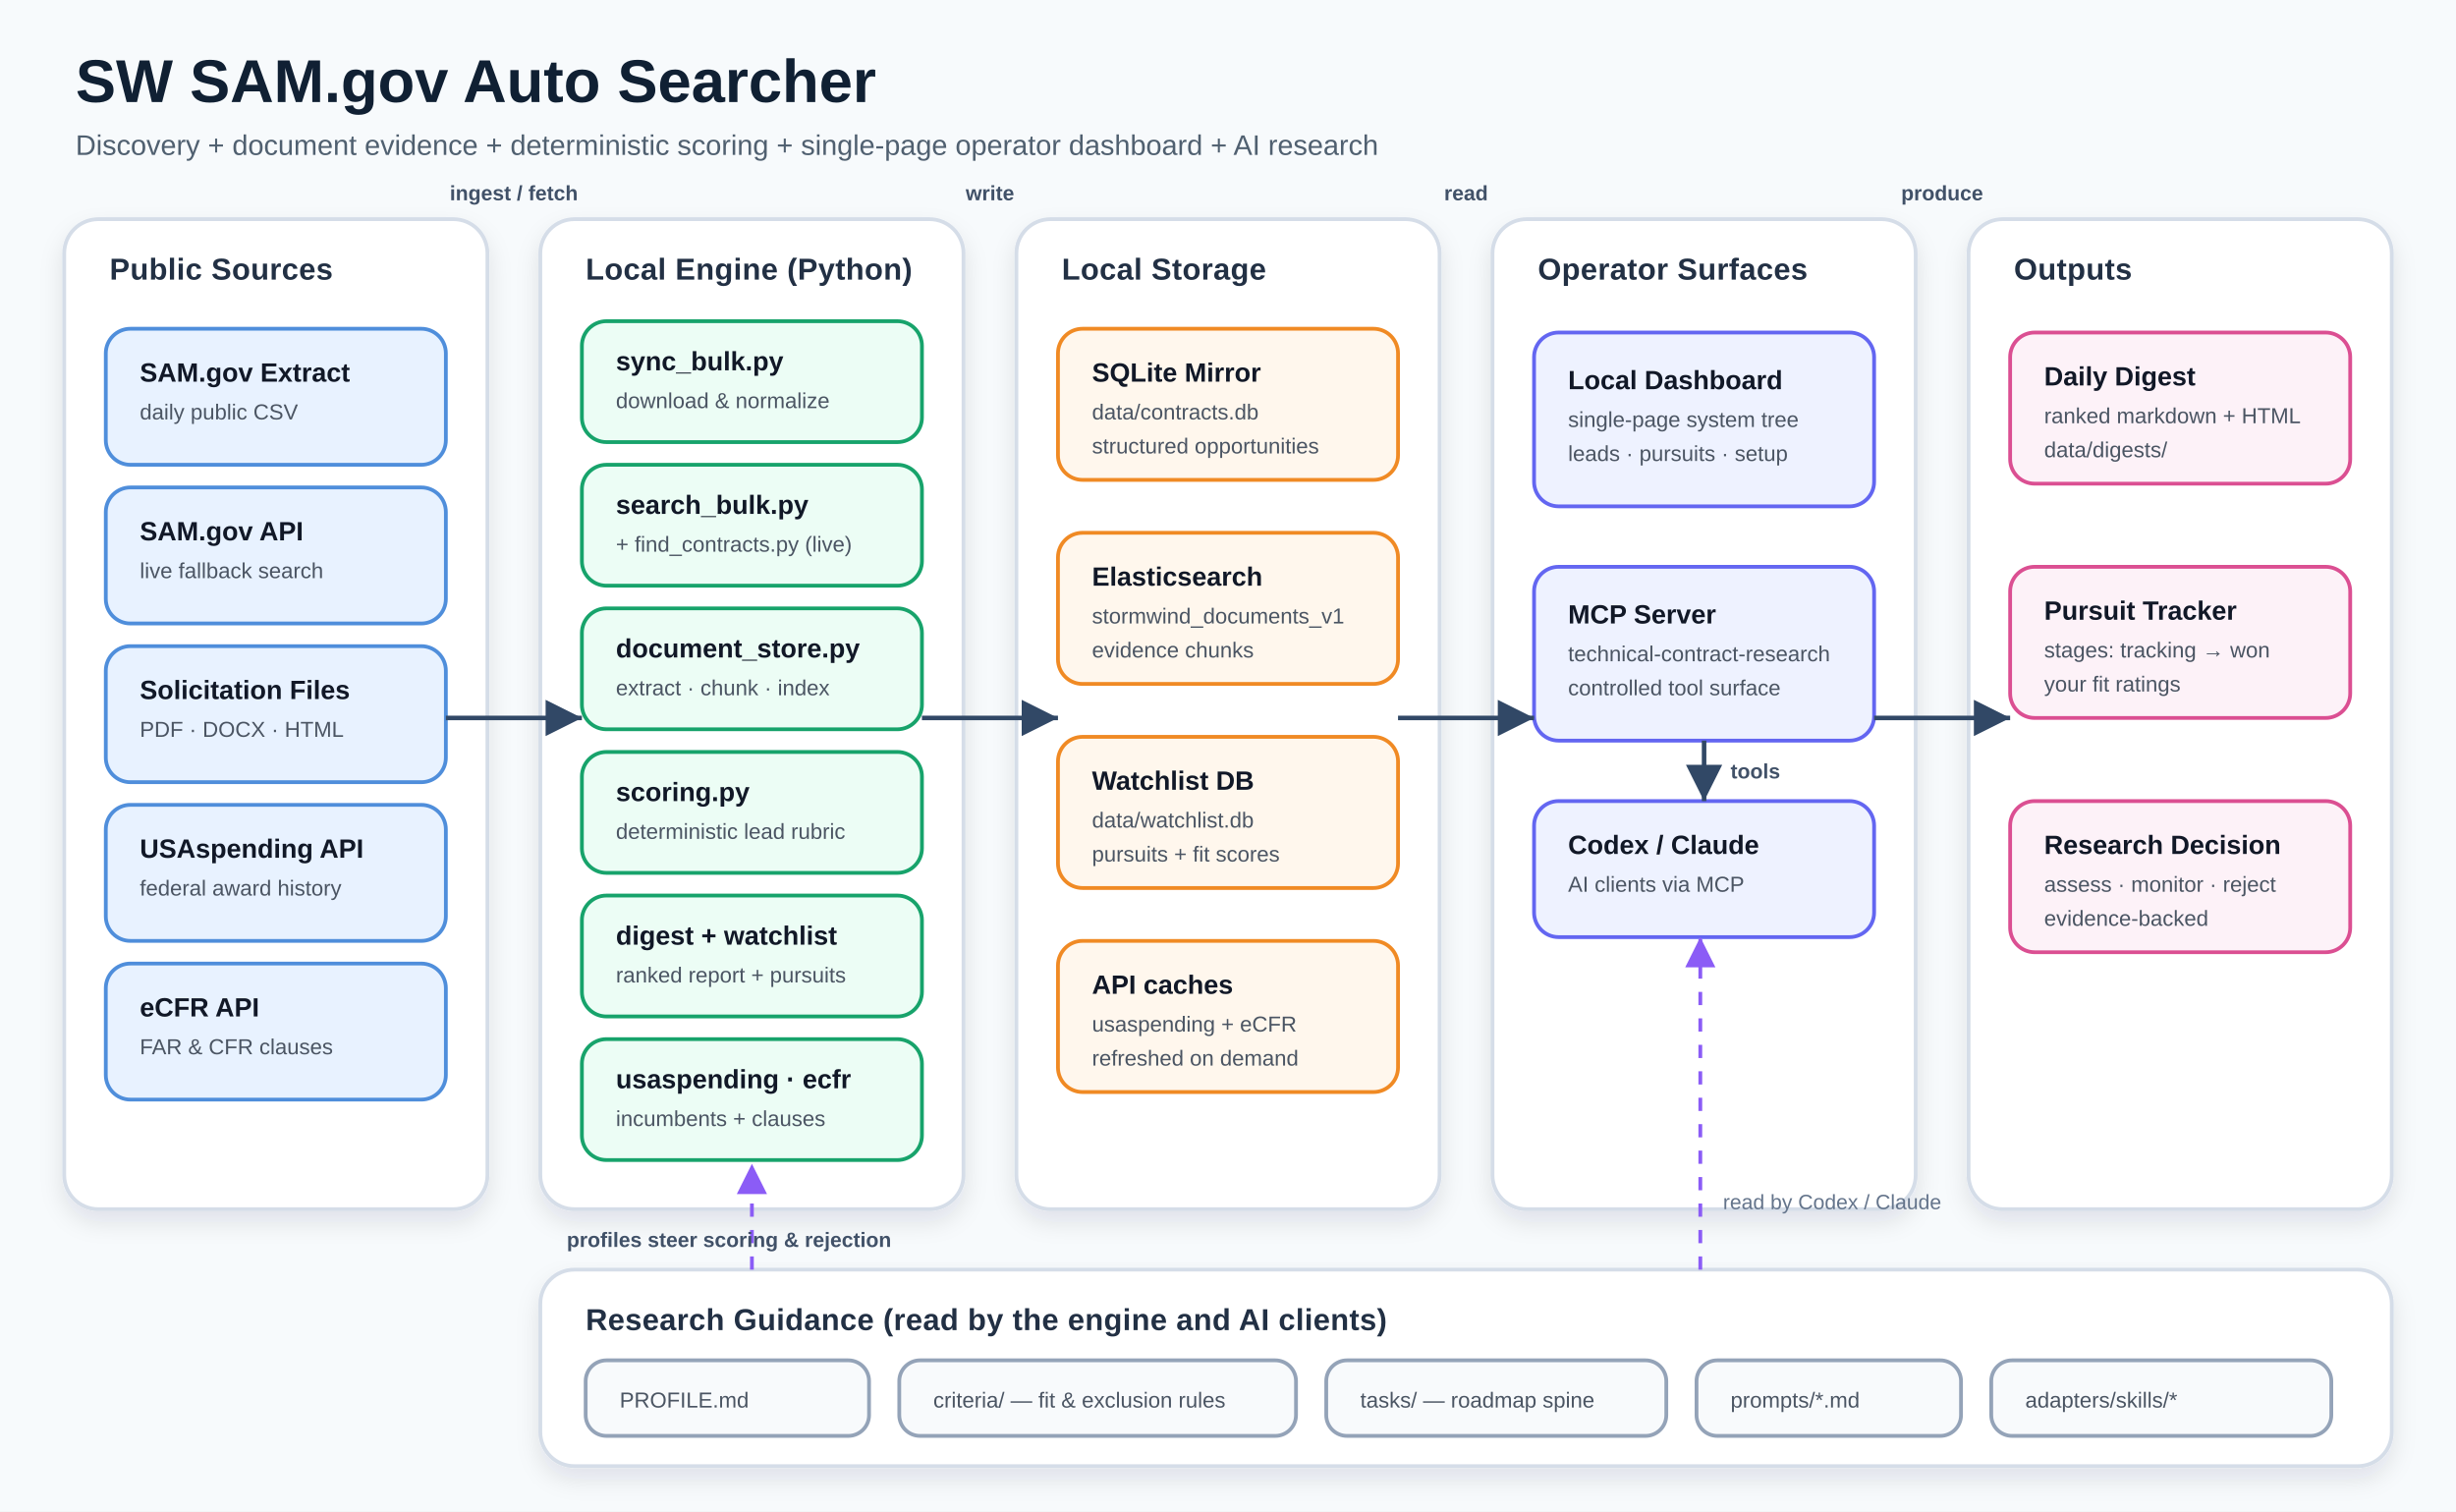
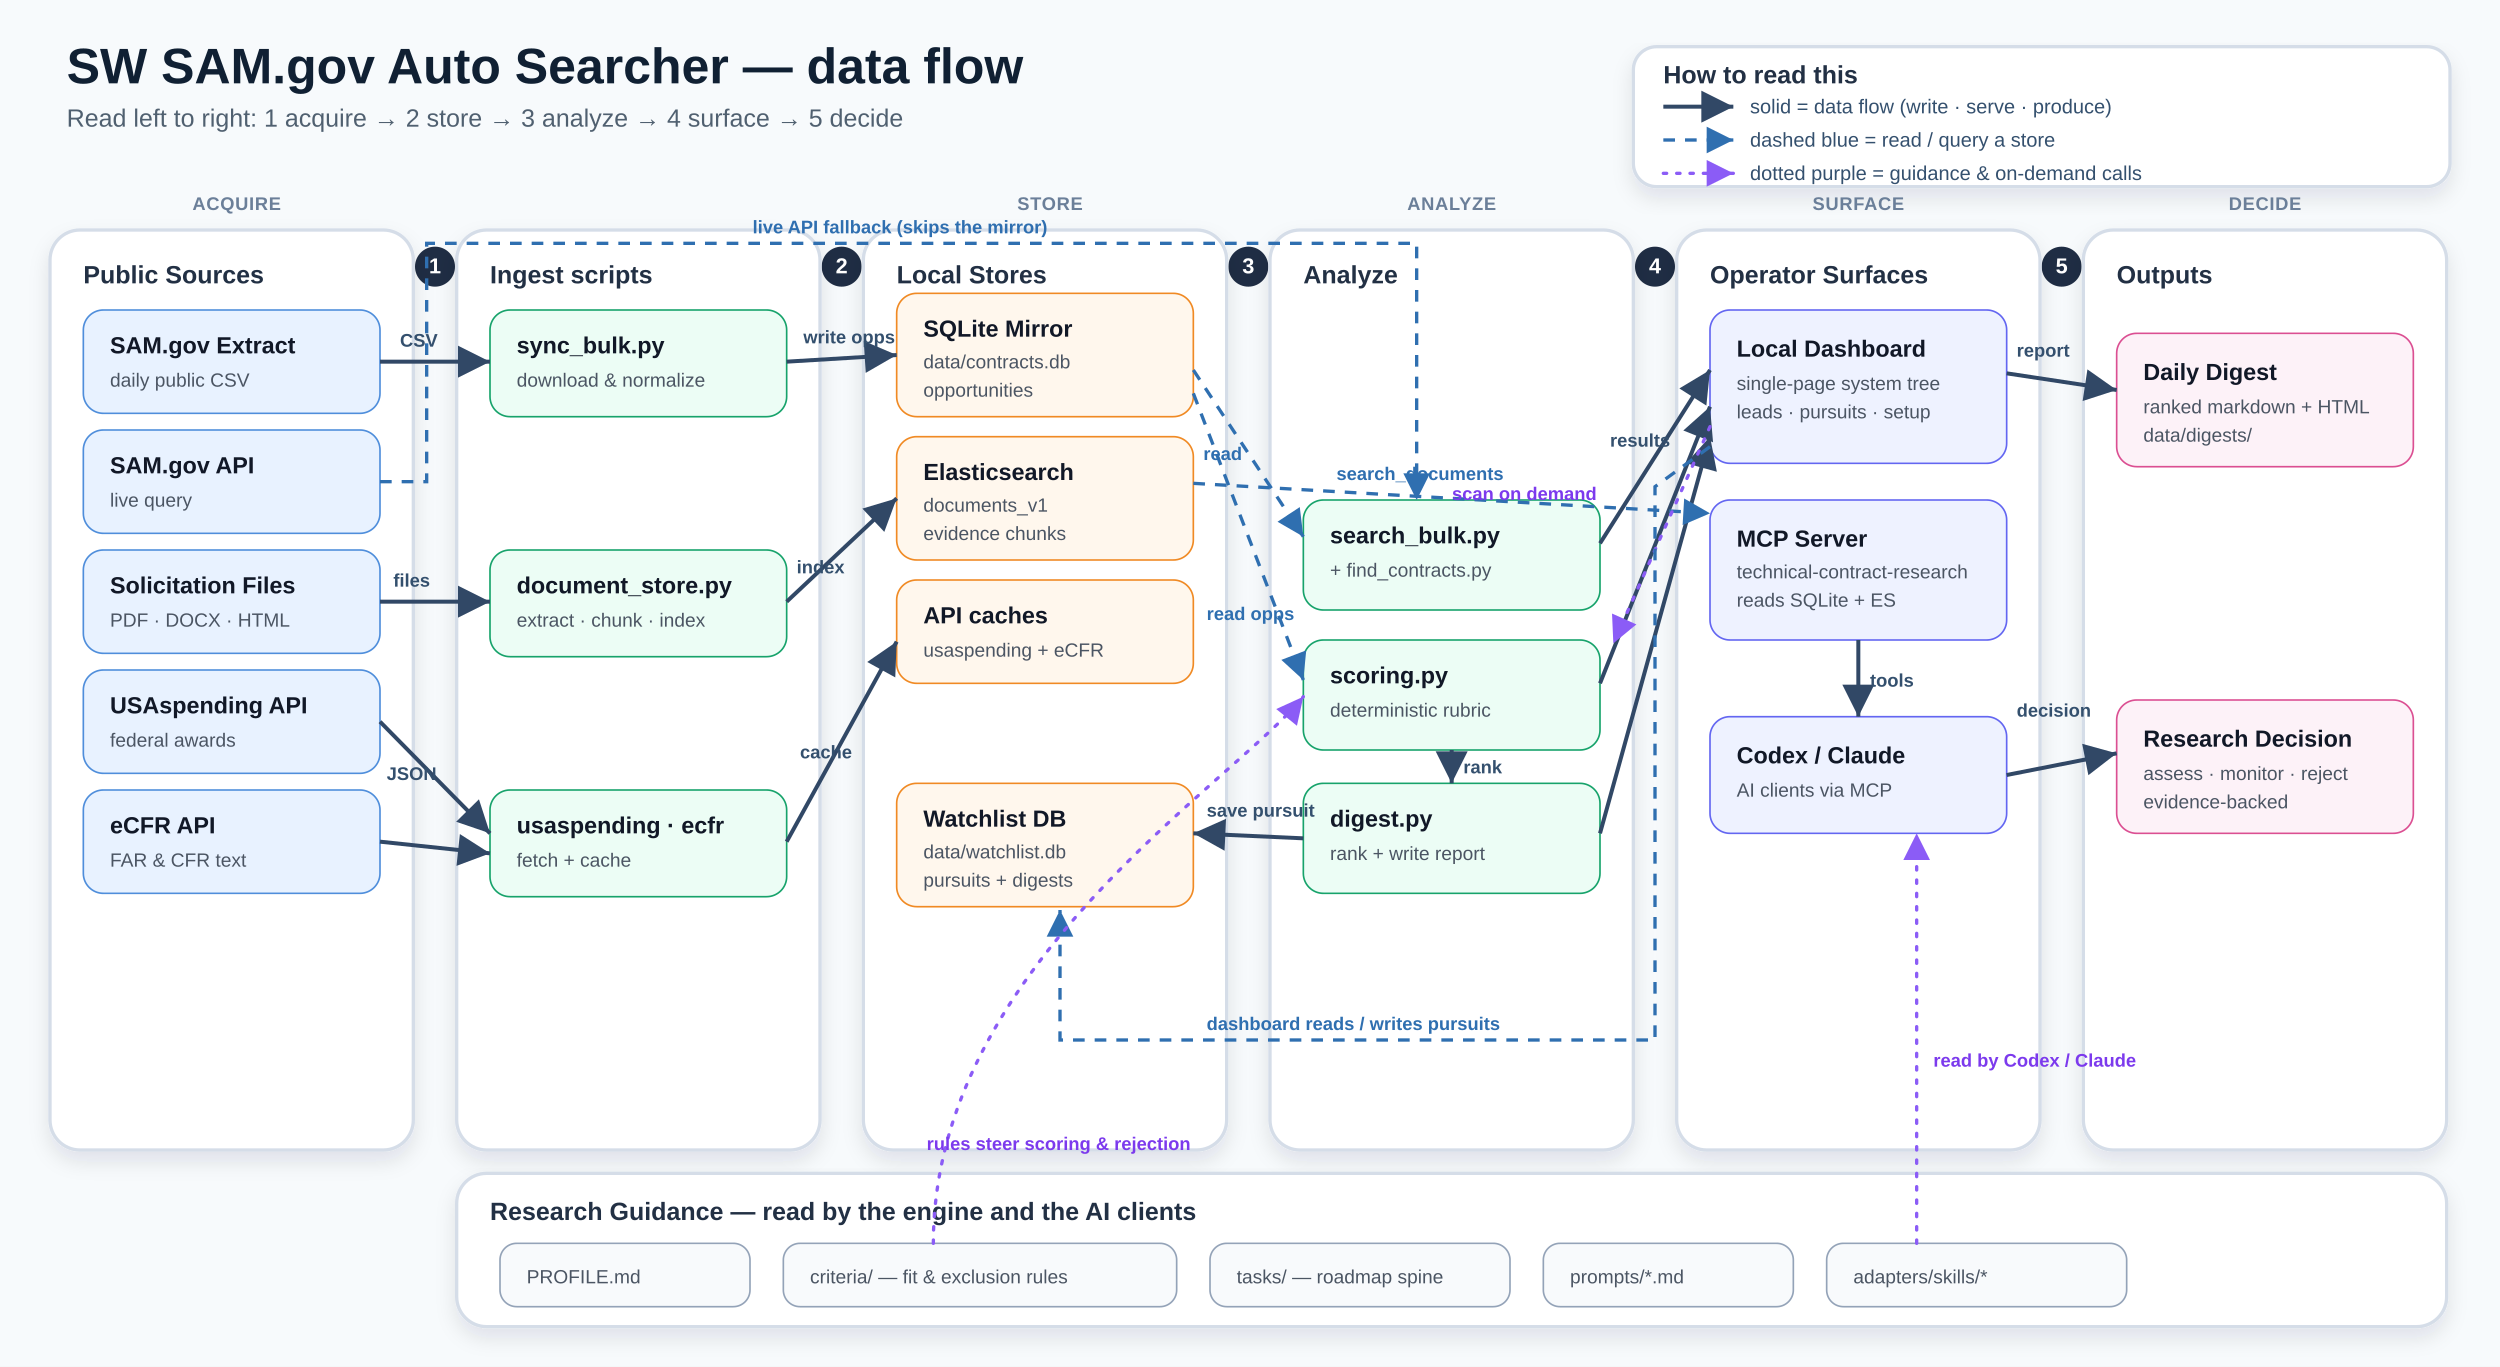
- <svg xmlns="http://www.w3.org/2000/svg" width="1300" height="800" viewBox="0 0 1300 800" role="img" aria-labelledby="title desc">
+ <svg xmlns="http://www.w3.org/2000/svg" width="1500" height="820" viewBox="0 0 1500 820" role="img" aria-labelledby="title desc">
  <defs>
    <style>
      .page { fill: #f7fafc; }
-       .title { font: 700 32px "Segoe UI", Arial, sans-serif; fill: #102033; }
+       .title { font: 700 30px "Segoe UI", Arial, sans-serif; fill: #102033; }
      .subtitle { font: 400 15px "Segoe UI", Arial, sans-serif; fill: #506070; }
      .lane { fill: #ffffff; stroke: #d5dde8; stroke-width: 2; }
-       .laneTitle { font: 700 16px "Segoe UI", Arial, sans-serif; fill: #223044; letter-spacing: .2px; }
-       .box { stroke-width: 2; }
+       .laneTitle { font: 700 15px "Segoe UI", Arial, sans-serif; fill: #223044; }
+       .stageCap { font: 700 11px "Segoe UI", Arial, sans-serif; fill: #6b7f99; letter-spacing: .4px; }
      .boxText { font: 700 14px "Segoe UI", Arial, sans-serif; fill: #111827; }
      .boxSub { font: 400 11.5px "Segoe UI", Arial, sans-serif; fill: #4b5563; }
-       .label { font: 700 11px "Segoe UI", Arial, sans-serif; fill: #415168; }
+       .label { font: 700 11px "Segoe UI", Arial, sans-serif; fill: #34506e; }
+       .rlabel { font: 700 11px "Segoe UI", Arial, sans-serif; fill: #2f6fb0; }
+       .glabel { font: 700 11px "Segoe UI", Arial, sans-serif; fill: #7c3aed; }
      .small { font: 400 11px "Segoe UI", Arial, sans-serif; fill: #64748b; }
-       .arrow { fill: none; stroke: #314866; stroke-width: 2.4; marker-end: url(#arrowHead); }
-       .softArrow { fill: none; stroke: #8b5cf6; stroke-width: 2; stroke-dasharray: 7 7; marker-end: url(#arrowHeadSoft); }
+       .legendText { font: 400 12px "Segoe UI", Arial, sans-serif; fill: #34506e; }
+       .badgeNum { font: 700 13px "Segoe UI", Arial, sans-serif; fill: #ffffff; }
+       .arrow { fill: none; stroke: #314866; stroke-width: 2.4; marker-end: url(#aHead); }
+       .readArrow { fill: none; stroke: #2f6fb0; stroke-width: 2; stroke-dasharray: 7 6; marker-end: url(#aHeadRead); }
+       .guideArrow { fill: none; stroke: #8b5cf6; stroke-width: 2; stroke-dasharray: 2 6; stroke-linecap: round; marker-end: url(#aHeadGuide); }
      .source { fill: #e8f2ff; stroke: #4f8edb; }
      .engine { fill: #ecfdf5; stroke: #17a36b; }
      .store { fill: #fff7ed; stroke: #f08a24; }
      .surface { fill: #eef2ff; stroke: #6366f1; }
      .out { fill: #fdf2f8; stroke: #db4f92; }
      .guide { fill: #f8fafc; stroke: #94a3b8; }
    </style>
-     <marker id="arrowHead" markerWidth="12" markerHeight="12" refX="10" refY="6" orient="auto">
+     <marker id="aHead" markerWidth="12" markerHeight="12" refX="10" refY="6" orient="auto">
      <path d="M2,2 L10,6 L2,10 Z" fill="#314866" />
    </marker>
-     <marker id="arrowHeadSoft" markerWidth="12" markerHeight="12" refX="10" refY="6" orient="auto">
+     <marker id="aHeadRead" markerWidth="12" markerHeight="12" refX="10" refY="6" orient="auto">
+       <path d="M2,2 L10,6 L2,10 Z" fill="#2f6fb0" />
+     </marker>
+     <marker id="aHeadGuide" markerWidth="12" markerHeight="12" refX="10" refY="6" orient="auto">
      <path d="M2,2 L10,6 L2,10 Z" fill="#8b5cf6" />
    </marker>
    <filter id="shadow" x="-10%" y="-10%" width="120%" height="130%">
      <feDropShadow dx="0" dy="6" stdDeviation="6" flood-color="#0f172a" flood-opacity=".10" />
    </filter>
  </defs>
-   <rect class="page" width="1300" height="800" />
-   <text class="title" x="40" y="54">SW SAM.gov Auto Searcher</text>
-   <text class="subtitle" x="40" y="82">Discovery + document evidence + deterministic scoring + single-page operator dashboard + AI research</text>
-   <text class="label" x="272" y="106" text-anchor="middle">ingest / fetch</text>
-   <text class="label" x="524" y="106" text-anchor="middle">write</text>
-   <text class="label" x="776" y="106" text-anchor="middle">read</text>
-   <text class="label" x="1028" y="106" text-anchor="middle">produce</text>
-   <rect class="lane" x="34" y="116" width="224" height="524" rx="18" filter="url(#shadow)" />
-   <text class="laneTitle" x="58" y="148">Public Sources</text>
-   <rect class="box source" x="56" y="174" width="180" height="72" rx="13" />
-   <text class="boxText" x="74" y="202">SAM.gov Extract</text>
-   <text class="boxSub" x="74" y="222">daily public CSV</text>
-   <rect class="box source" x="56" y="258" width="180" height="72" rx="13" />
-   <text class="boxText" x="74" y="286">SAM.gov API</text>
-   <text class="boxSub" x="74" y="306">live fallback search</text>
-   <rect class="box source" x="56" y="342" width="180" height="72" rx="13" />
-   <text class="boxText" x="74" y="370">Solicitation Files</text>
-   <text class="boxSub" x="74" y="390">PDF · DOCX · HTML</text>
-   <rect class="box source" x="56" y="426" width="180" height="72" rx="13" />
-   <text class="boxText" x="74" y="454">USAspending API</text>
-   <text class="boxSub" x="74" y="474">federal award history</text>
-   <rect class="box source" x="56" y="510" width="180" height="72" rx="13" />
-   <text class="boxText" x="74" y="538">eCFR API</text>
-   <text class="boxSub" x="74" y="558">FAR &amp; CFR clauses</text>
-   <rect class="lane" x="286" y="116" width="224" height="524" rx="18" filter="url(#shadow)" />
-   <text class="laneTitle" x="310" y="148">Local Engine (Python)</text>
-   <rect class="box engine" x="308" y="170" width="180" height="64" rx="13" />
-   <text class="boxText" x="326" y="196">sync_bulk.py</text>
-   <text class="boxSub" x="326" y="216">download &amp; normalize</text>
-   <rect class="box engine" x="308" y="246" width="180" height="64" rx="13" />
-   <text class="boxText" x="326" y="272">search_bulk.py</text>
-   <text class="boxSub" x="326" y="292">+ find_contracts.py (live)</text>
-   <rect class="box engine" x="308" y="322" width="180" height="64" rx="13" />
-   <text class="boxText" x="326" y="348">document_store.py</text>
-   <text class="boxSub" x="326" y="368">extract · chunk · index</text>
-   <rect class="box engine" x="308" y="398" width="180" height="64" rx="13" />
-   <text class="boxText" x="326" y="424">scoring.py</text>
-   <text class="boxSub" x="326" y="444">deterministic lead rubric</text>
-   <rect class="box engine" x="308" y="474" width="180" height="64" rx="13" />
-   <text class="boxText" x="326" y="500">digest + watchlist</text>
-   <text class="boxSub" x="326" y="520">ranked report + pursuits</text>
-   <rect class="box engine" x="308" y="550" width="180" height="64" rx="13" />
-   <text class="boxText" x="326" y="576">usaspending · ecfr</text>
-   <text class="boxSub" x="326" y="596">incumbents + clauses</text>
-   <rect class="lane" x="538" y="116" width="224" height="524" rx="18" filter="url(#shadow)" />
-   <text class="laneTitle" x="562" y="148">Local Storage</text>
-   <rect class="box store" x="560" y="174" width="180" height="80" rx="13" />
-   <text class="boxText" x="578" y="202">SQLite Mirror</text>
-   <text class="boxSub" x="578" y="222">data/contracts.db</text>
-   <text class="boxSub" x="578" y="240">structured opportunities</text>
-   <rect class="box store" x="560" y="282" width="180" height="80" rx="13" />
-   <text class="boxText" x="578" y="310">Elasticsearch</text>
-   <text class="boxSub" x="578" y="330">stormwind_documents_v1</text>
-   <text class="boxSub" x="578" y="348">evidence chunks</text>
-   <rect class="box store" x="560" y="390" width="180" height="80" rx="13" />
-   <text class="boxText" x="578" y="418">Watchlist DB</text>
-   <text class="boxSub" x="578" y="438">data/watchlist.db</text>
-   <text class="boxSub" x="578" y="456">pursuits + fit scores</text>
-   <rect class="box store" x="560" y="498" width="180" height="80" rx="13" />
-   <text class="boxText" x="578" y="526">API caches</text>
-   <text class="boxSub" x="578" y="546">usaspending + eCFR</text>
-   <text class="boxSub" x="578" y="564">refreshed on demand</text>
-   <rect class="lane" x="790" y="116" width="224" height="524" rx="18" filter="url(#shadow)" />
-   <text class="laneTitle" x="814" y="148">Operator Surfaces</text>
-   <rect class="box surface" x="812" y="176" width="180" height="92" rx="13" />
-   <text class="boxText" x="830" y="206">Local Dashboard</text>
-   <text class="boxSub" x="830" y="226">single-page system tree</text>
-   <text class="boxSub" x="830" y="244">leads · pursuits · setup</text>
-   <rect class="box surface" x="812" y="300" width="180" height="92" rx="13" />
-   <text class="boxText" x="830" y="330">MCP Server</text>
-   <text class="boxSub" x="830" y="350">technical-contract-research</text>
-   <text class="boxSub" x="830" y="368">controlled tool surface</text>
-   <rect class="box surface" x="812" y="424" width="180" height="72" rx="13" />
-   <text class="boxText" x="830" y="452">Codex / Claude</text>
-   <text class="boxSub" x="830" y="472">AI clients via MCP</text>
-   <rect class="lane" x="1042" y="116" width="224" height="524" rx="18" filter="url(#shadow)" />
-   <text class="laneTitle" x="1066" y="148">Outputs</text>
-   <rect class="box out" x="1064" y="176" width="180" height="80" rx="13" />
-   <text class="boxText" x="1082" y="204">Daily Digest</text>
-   <text class="boxSub" x="1082" y="224">ranked markdown + HTML</text>
-   <text class="boxSub" x="1082" y="242">data/digests/</text>
-   <rect class="box out" x="1064" y="300" width="180" height="80" rx="13" />
-   <text class="boxText" x="1082" y="328">Pursuit Tracker</text>
-   <text class="boxSub" x="1082" y="348">stages: tracking → won</text>
-   <text class="boxSub" x="1082" y="366">your fit ratings</text>
-   <rect class="box out" x="1064" y="424" width="180" height="80" rx="13" />
-   <text class="boxText" x="1082" y="452">Research Decision</text>
-   <text class="boxSub" x="1082" y="472">assess · monitor · reject</text>
-   <text class="boxSub" x="1082" y="490">evidence-backed</text>
-   <rect class="lane" x="286" y="672" width="980" height="104" rx="18" filter="url(#shadow)" />
-   <text class="laneTitle" x="310" y="704">Research Guidance (read by the engine and AI clients)</text>
-   <rect class="box guide" x="310" y="720" width="150" height="40" rx="11" />
-   <text class="boxSub" x="328" y="745">PROFILE.md</text>
-   <rect class="box guide" x="476" y="720" width="210" height="40" rx="11" />
-   <text class="boxSub" x="494" y="745">criteria/ — fit &amp; exclusion rules</text>
-   <rect class="box guide" x="702" y="720" width="180" height="40" rx="11" />
-   <text class="boxSub" x="720" y="745">tasks/ — roadmap spine</text>
-   <rect class="box guide" x="898" y="720" width="140" height="40" rx="11" />
-   <text class="boxSub" x="916" y="745">prompts/*.md</text>
-   <rect class="box guide" x="1054" y="720" width="180" height="40" rx="11" />
-   <text class="boxSub" x="1072" y="745">adapters/skills/*</text>
-   <path class="arrow" d="M236 380 L308 380" />
-   <path class="arrow" d="M488 380 L560 380" />
-   <path class="arrow" d="M740 380 L812 380" />
-   <path class="arrow" d="M992 380 L1064 380" />
-   <path class="arrow" d="M902 392 L902 424" />
-   <text class="label" x="916" y="412">tools</text>
-   <path class="softArrow" d="M398 672 C398 640 398 626 398 616" />
-   <text class="label" x="300" y="660">profiles steer scoring &amp; rejection</text>
-   <path class="softArrow" d="M900 672 C900 600 900 540 900 496" />
-   <text class="small" x="912" y="640">read by Codex / Claude</text>
+   <rect class="page" width="1500" height="820" />
+   <text class="title" x="40" y="50">SW SAM.gov Auto Searcher — data flow</text>
+   <text class="subtitle" x="40" y="76">Read left to right: 1 acquire → 2 store → 3 analyze → 4 surface → 5 decide</text>
+   <rect class="lane" x="980" y="28" width="490" height="84" rx="14" filter="url(#shadow)" />
+   <text class="laneTitle" x="998" y="50" font-size="13">How to read this</text>
+   <path class="arrow" d="M998,64 L1040,64" />
+   <text class="legendText" x="1050" y="68">solid = data flow (write · serve · produce)</text>
+   <path class="readArrow" d="M998,84 L1040,84" />
+   <text class="legendText" x="1050" y="88">dashed blue = read / query a store</text>
+   <path class="guideArrow" d="M998,104 L1040,104" />
+   <text class="legendText" x="1050" y="108">dotted purple = guidance &amp; on-demand calls</text>
+   <text class="stageCap" x="142" y="126" text-anchor="middle">ACQUIRE</text>
+   <text class="stageCap" x="630" y="126" text-anchor="middle">STORE</text>
+   <text class="stageCap" x="871" y="126" text-anchor="middle">ANALYZE</text>
+   <text class="stageCap" x="1115" y="126" text-anchor="middle">SURFACE</text>
+   <text class="stageCap" x="1359" y="126" text-anchor="middle">DECIDE</text>
+   <circle cx="261" cy="160" r="12" fill="#1f2d44" />
+   <text class="badgeNum" x="261" y="164" text-anchor="middle">1</text>
+   <circle cx="505" cy="160" r="12" fill="#1f2d44" />
+   <text class="badgeNum" x="505" y="164" text-anchor="middle">2</text>
+   <circle cx="749" cy="160" r="12" fill="#1f2d44" />
+   <text class="badgeNum" x="749" y="164" text-anchor="middle">3</text>
+   <circle cx="993" cy="160" r="12" fill="#1f2d44" />
+   <text class="badgeNum" x="993" y="164" text-anchor="middle">4</text>
+   <circle cx="1237" cy="160" r="12" fill="#1f2d44" />
+   <text class="badgeNum" x="1237" y="164" text-anchor="middle">5</text>
+   <rect class="lane" x="30" y="138" width="218" height="552" rx="18" filter="url(#shadow)" />
+   <text class="laneTitle" x="50" y="170">Public Sources</text>
+   <rect class="box source" x="50" y="186" width="178" height="62" rx="12" />
+   <text class="boxText" x="66" y="212">SAM.gov Extract</text>
+   <text class="boxSub" x="66" y="232">daily public CSV</text>
+   <rect class="box source" x="50" y="258" width="178" height="62" rx="12" />
+   <text class="boxText" x="66" y="284">SAM.gov API</text>
+   <text class="boxSub" x="66" y="304">live query</text>
+   <rect class="box source" x="50" y="330" width="178" height="62" rx="12" />
+   <text class="boxText" x="66" y="356">Solicitation Files</text>
+   <text class="boxSub" x="66" y="376">PDF · DOCX · HTML</text>
+   <rect class="box source" x="50" y="402" width="178" height="62" rx="12" />
+   <text class="boxText" x="66" y="428">USAspending API</text>
+   <text class="boxSub" x="66" y="448">federal awards</text>
+   <rect class="box source" x="50" y="474" width="178" height="62" rx="12" />
+   <text class="boxText" x="66" y="500">eCFR API</text>
+   <text class="boxSub" x="66" y="520">FAR &amp; CFR text</text>
+   <rect class="lane" x="274" y="138" width="218" height="552" rx="18" filter="url(#shadow)" />
+   <text class="laneTitle" x="294" y="170">Ingest scripts</text>
+   <rect class="box engine" x="294" y="186" width="178" height="64" rx="12" />
+   <text class="boxText" x="310" y="212">sync_bulk.py</text>
+   <text class="boxSub" x="310" y="232">download &amp; normalize</text>
+   <rect class="box engine" x="294" y="330" width="178" height="64" rx="12" />
+   <text class="boxText" x="310" y="356">document_store.py</text>
+   <text class="boxSub" x="310" y="376">extract · chunk · index</text>
+   <rect class="box engine" x="294" y="474" width="178" height="64" rx="12" />
+   <text class="boxText" x="310" y="500">usaspending · ecfr</text>
+   <text class="boxSub" x="310" y="520">fetch + cache</text>
+   <rect class="lane" x="518" y="138" width="218" height="552" rx="18" filter="url(#shadow)" />
+   <text class="laneTitle" x="538" y="170">Local Stores</text>
+   <rect class="box store" x="538" y="176" width="178" height="74" rx="12" />
+   <text class="boxText" x="554" y="202">SQLite Mirror</text>
+   <text class="boxSub" x="554" y="221">data/contracts.db</text>
+   <text class="boxSub" x="554" y="238">opportunities</text>
+   <rect class="box store" x="538" y="262" width="178" height="74" rx="12" />
+   <text class="boxText" x="554" y="288">Elasticsearch</text>
+   <text class="boxSub" x="554" y="307">documents_v1</text>
+   <text class="boxSub" x="554" y="324">evidence chunks</text>
+   <rect class="box store" x="538" y="348" width="178" height="62" rx="12" />
+   <text class="boxText" x="554" y="374">API caches</text>
+   <text class="boxSub" x="554" y="394">usaspending + eCFR</text>
+   <rect class="box store" x="538" y="470" width="178" height="74" rx="12" />
+   <text class="boxText" x="554" y="496">Watchlist DB</text>
+   <text class="boxSub" x="554" y="515">data/watchlist.db</text>
+   <text class="boxSub" x="554" y="532">pursuits + digests</text>
+   <rect class="lane" x="762" y="138" width="218" height="552" rx="18" filter="url(#shadow)" />
+   <text class="laneTitle" x="782" y="170">Analyze</text>
+   <rect class="box engine" x="782" y="300" width="178" height="66" rx="12" />
+   <text class="boxText" x="798" y="326">search_bulk.py</text>
+   <text class="boxSub" x="798" y="346">+ find_contracts.py</text>
+   <rect class="box engine" x="782" y="384" width="178" height="66" rx="12" />
+   <text class="boxText" x="798" y="410">scoring.py</text>
+   <text class="boxSub" x="798" y="430">deterministic rubric</text>
+   <rect class="box engine" x="782" y="470" width="178" height="66" rx="12" />
+   <text class="boxText" x="798" y="496">digest.py</text>
+   <text class="boxSub" x="798" y="516">rank + write report</text>
+   <rect class="lane" x="1006" y="138" width="218" height="552" rx="18" filter="url(#shadow)" />
+   <text class="laneTitle" x="1026" y="170">Operator Surfaces</text>
+   <rect class="box surface" x="1026" y="186" width="178" height="92" rx="12" />
+   <text class="boxText" x="1042" y="214">Local Dashboard</text>
+   <text class="boxSub" x="1042" y="234">single-page system tree</text>
+   <text class="boxSub" x="1042" y="251">leads · pursuits · setup</text>
+   <rect class="box surface" x="1026" y="300" width="178" height="84" rx="12" />
+   <text class="boxText" x="1042" y="328">MCP Server</text>
+   <text class="boxSub" x="1042" y="347">technical-contract-research</text>
+   <text class="boxSub" x="1042" y="364">reads SQLite + ES</text>
+   <rect class="box surface" x="1026" y="430" width="178" height="70" rx="12" />
+   <text class="boxText" x="1042" y="458">Codex / Claude</text>
+   <text class="boxSub" x="1042" y="478">AI clients via MCP</text>
+   <rect class="lane" x="1250" y="138" width="218" height="552" rx="18" filter="url(#shadow)" />
+   <text class="laneTitle" x="1270" y="170">Outputs</text>
+   <rect class="box out" x="1270" y="200" width="178" height="80" rx="12" />
+   <text class="boxText" x="1286" y="228">Daily Digest</text>
+   <text class="boxSub" x="1286" y="248">ranked markdown + HTML</text>
+   <text class="boxSub" x="1286" y="265">data/digests/</text>
+   <rect class="box out" x="1270" y="420" width="178" height="80" rx="12" />
+   <text class="boxText" x="1286" y="448">Research Decision</text>
+   <text class="boxSub" x="1286" y="468">assess · monitor · reject</text>
+   <text class="boxSub" x="1286" y="485">evidence-backed</text>
+   <rect class="lane" x="274" y="704" width="1194" height="92" rx="18" filter="url(#shadow)" />
+   <text class="laneTitle" x="294" y="732">Research Guidance — read by the engine and the AI clients</text>
+   <rect class="box guide" x="300" y="746" width="150" height="38" rx="10" />
+   <text class="boxSub" x="316" y="770">PROFILE.md</text>
+   <rect class="box guide" x="470" y="746" width="236" height="38" rx="10" />
+   <text class="boxSub" x="486" y="770">criteria/ — fit &amp; exclusion rules</text>
+   <rect class="box guide" x="726" y="746" width="180" height="38" rx="10" />
+   <text class="boxSub" x="742" y="770">tasks/ — roadmap spine</text>
+   <rect class="box guide" x="926" y="746" width="150" height="38" rx="10" />
+   <text class="boxSub" x="942" y="770">prompts/*.md</text>
+   <rect class="box guide" x="1096" y="746" width="180" height="38" rx="10" />
+   <text class="boxSub" x="1112" y="770">adapters/skills/*</text>
+   <path class="arrow" d="M228,217 L294,217" />
+   <text class="label" x="240" y="208">CSV</text>
+   <path class="arrow" d="M228,361 L294,361" />
+   <text class="label" x="236" y="352">files</text>
+   <path class="arrow" d="M228,433 L294,500" />
+   <path class="arrow" d="M228,505 L294,512" />
+   <text class="label" x="232" y="468">JSON</text>
+   <path class="readArrow" d="M228,289 L256,289 L256,146 L850,146 L850,300" />
+   <text class="rlabel" x="540" y="140" text-anchor="middle">live API fallback (skips the mirror)</text>
+   <path class="arrow" d="M472,217 L538,213" />
+   <text class="label" x="482" y="206">write opps</text>
+   <path class="arrow" d="M472,361 L538,299" />
+   <text class="label" x="478" y="344">index</text>
+   <path class="arrow" d="M472,505 L538,385" />
+   <text class="label" x="480" y="455">cache</text>
+   <path class="readArrow" d="M716,222 L782,322" />
+   <text class="rlabel" x="722" y="276">read</text>
+   <path class="readArrow" d="M716,236 L782,408" />
+   <text class="rlabel" x="724" y="372">read opps</text>
+   <path class="arrow" d="M871,450 L871,470" />
+   <text class="label" x="878" y="464">rank</text>
+   <path class="arrow" d="M960,326 L1026,222" />
+   <text class="label" x="966" y="268">results</text>
+   <path class="arrow" d="M960,410 L1026,244" />
+   <path class="arrow" d="M960,500 L1026,262" />
+   <path class="readArrow" d="M716,290 L1026,308" />
+   <text class="rlabel" x="852" y="288" text-anchor="middle">search_documents</text>
+   <path class="guideArrow" d="M1026,256 L968,386" />
+   <text class="glabel" x="958" y="300" text-anchor="end">scan on demand</text>
+   <path class="arrow" d="M1115,384 L1115,430" />
+   <text class="label" x="1122" y="412">tools</text>
+   <path class="arrow" d="M1204,224 L1270,234" />
+   <text class="label" x="1210" y="214">report</text>
+   <path class="arrow" d="M1204,465 L1270,452" />
+   <text class="label" x="1210" y="430">decision</text>
+   <path class="arrow" d="M782,503 L716,500" />
+   <text class="label" x="724" y="490">save pursuit</text>
+   <path class="readArrow" d="M1026,268 L993,292 L993,624 L636,624 L636,546" />
+   <text class="rlabel" x="812" y="618" text-anchor="middle">dashboard reads / writes pursuits</text>
+   <path class="guideArrow" d="M560,746 C560,580 740,470 782,418" />
+   <text class="glabel" x="556" y="690">rules steer scoring &amp; rejection</text>
+   <path class="guideArrow" d="M1150,746 L1150,500" />
+   <text class="glabel" x="1160" y="640">read by Codex / Claude</text>
</svg>
